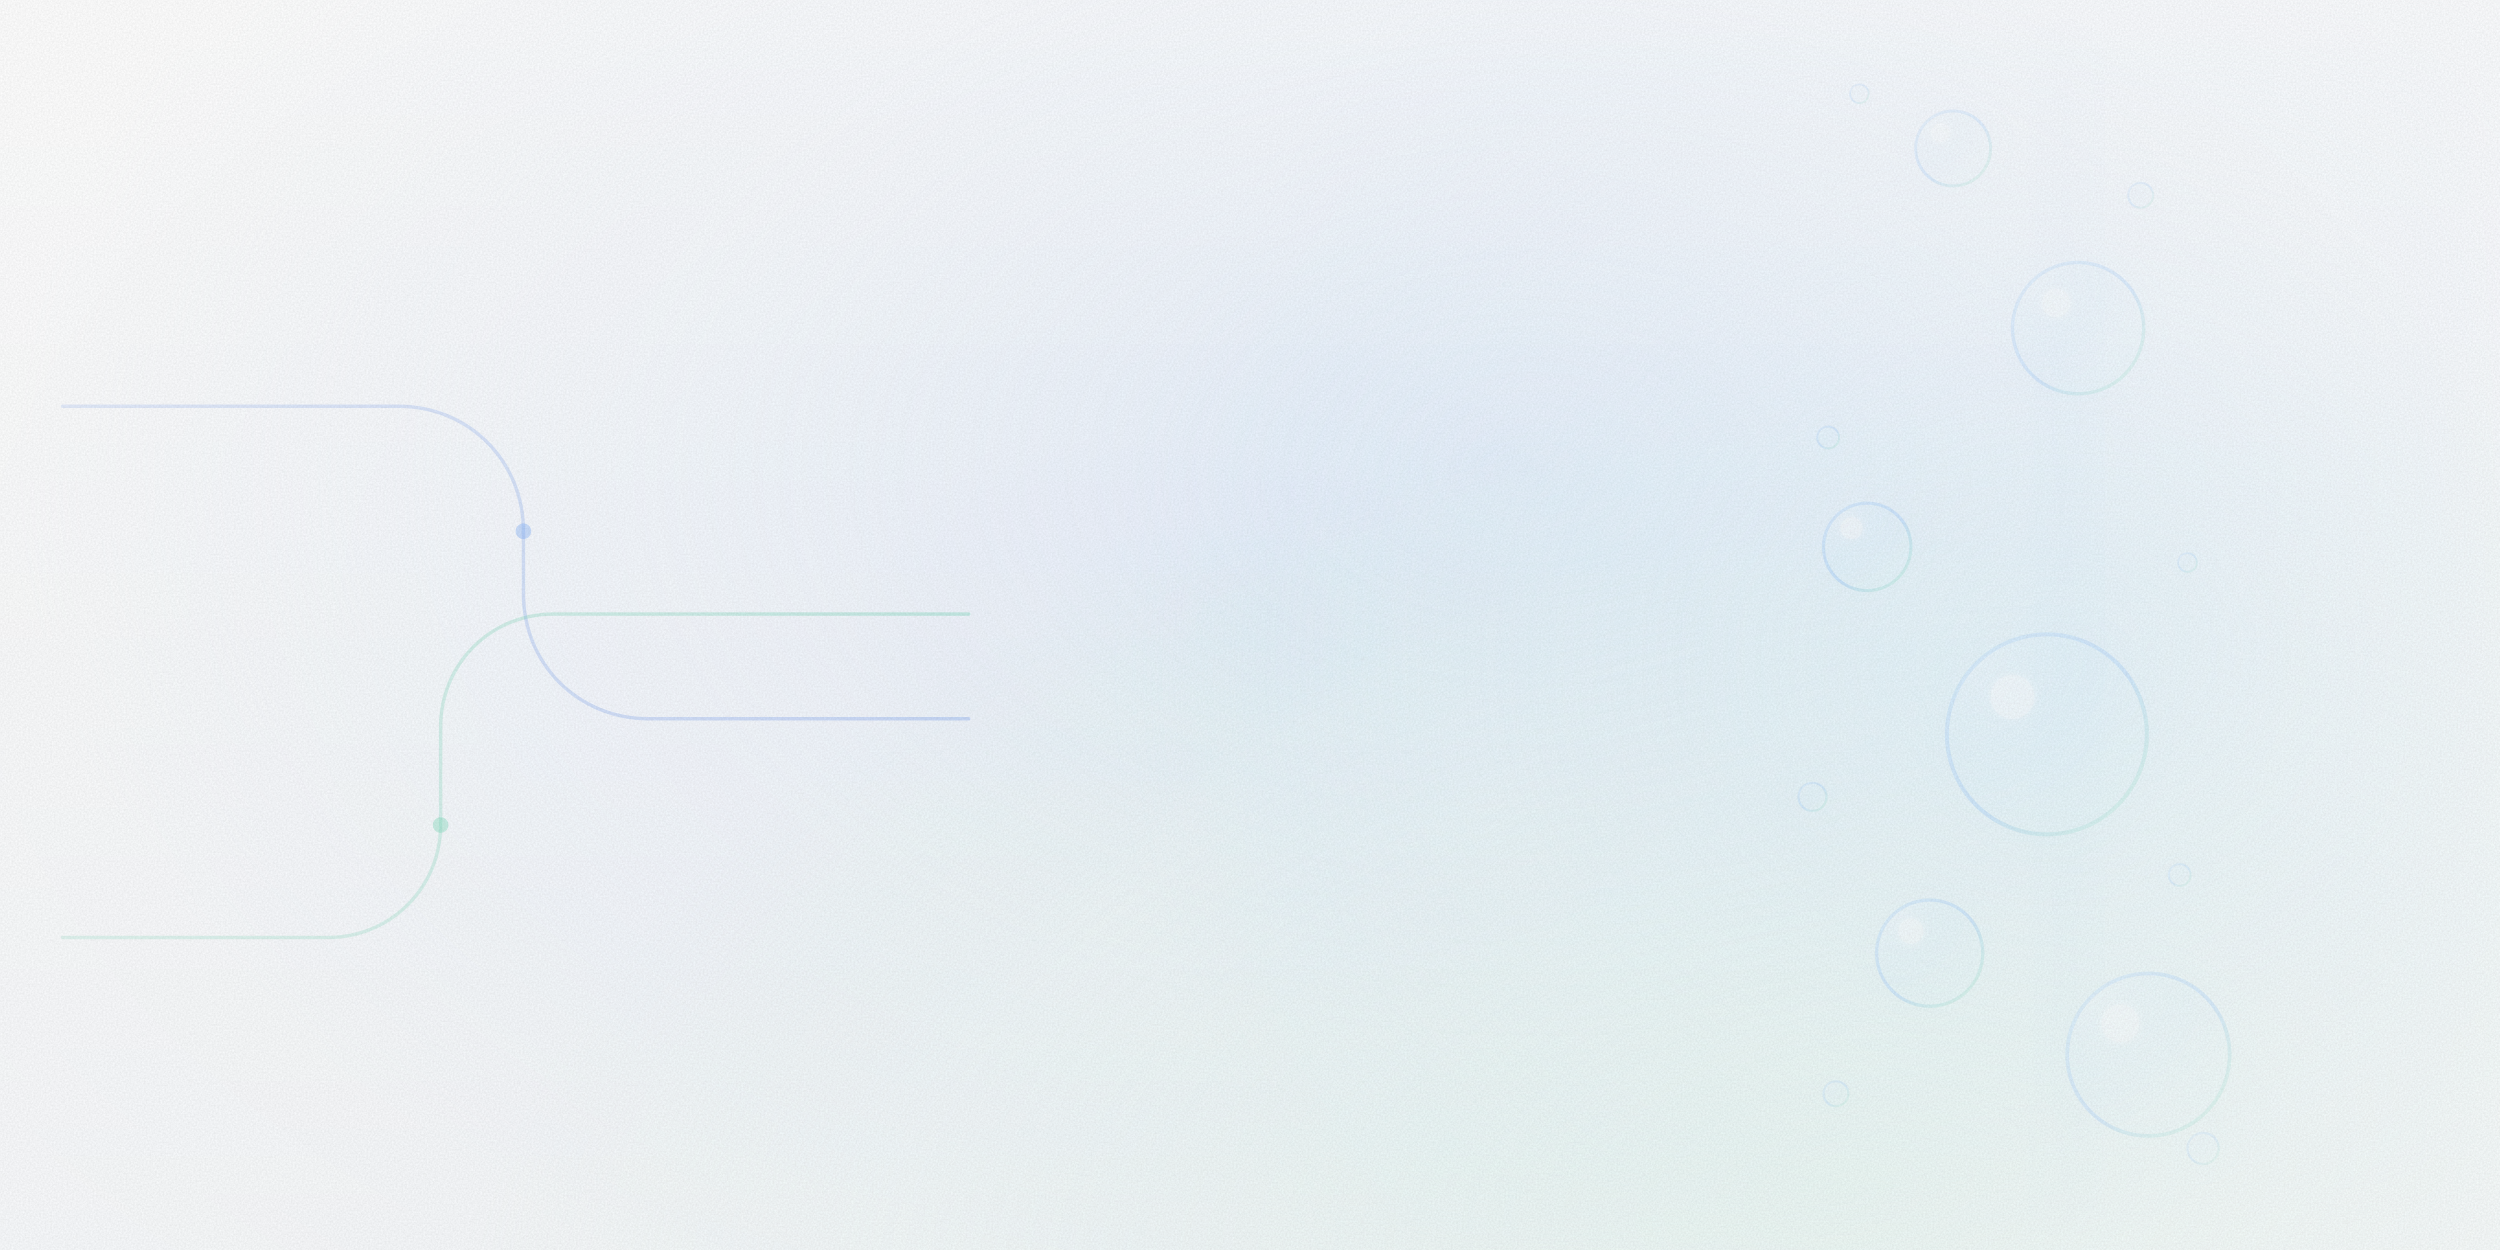
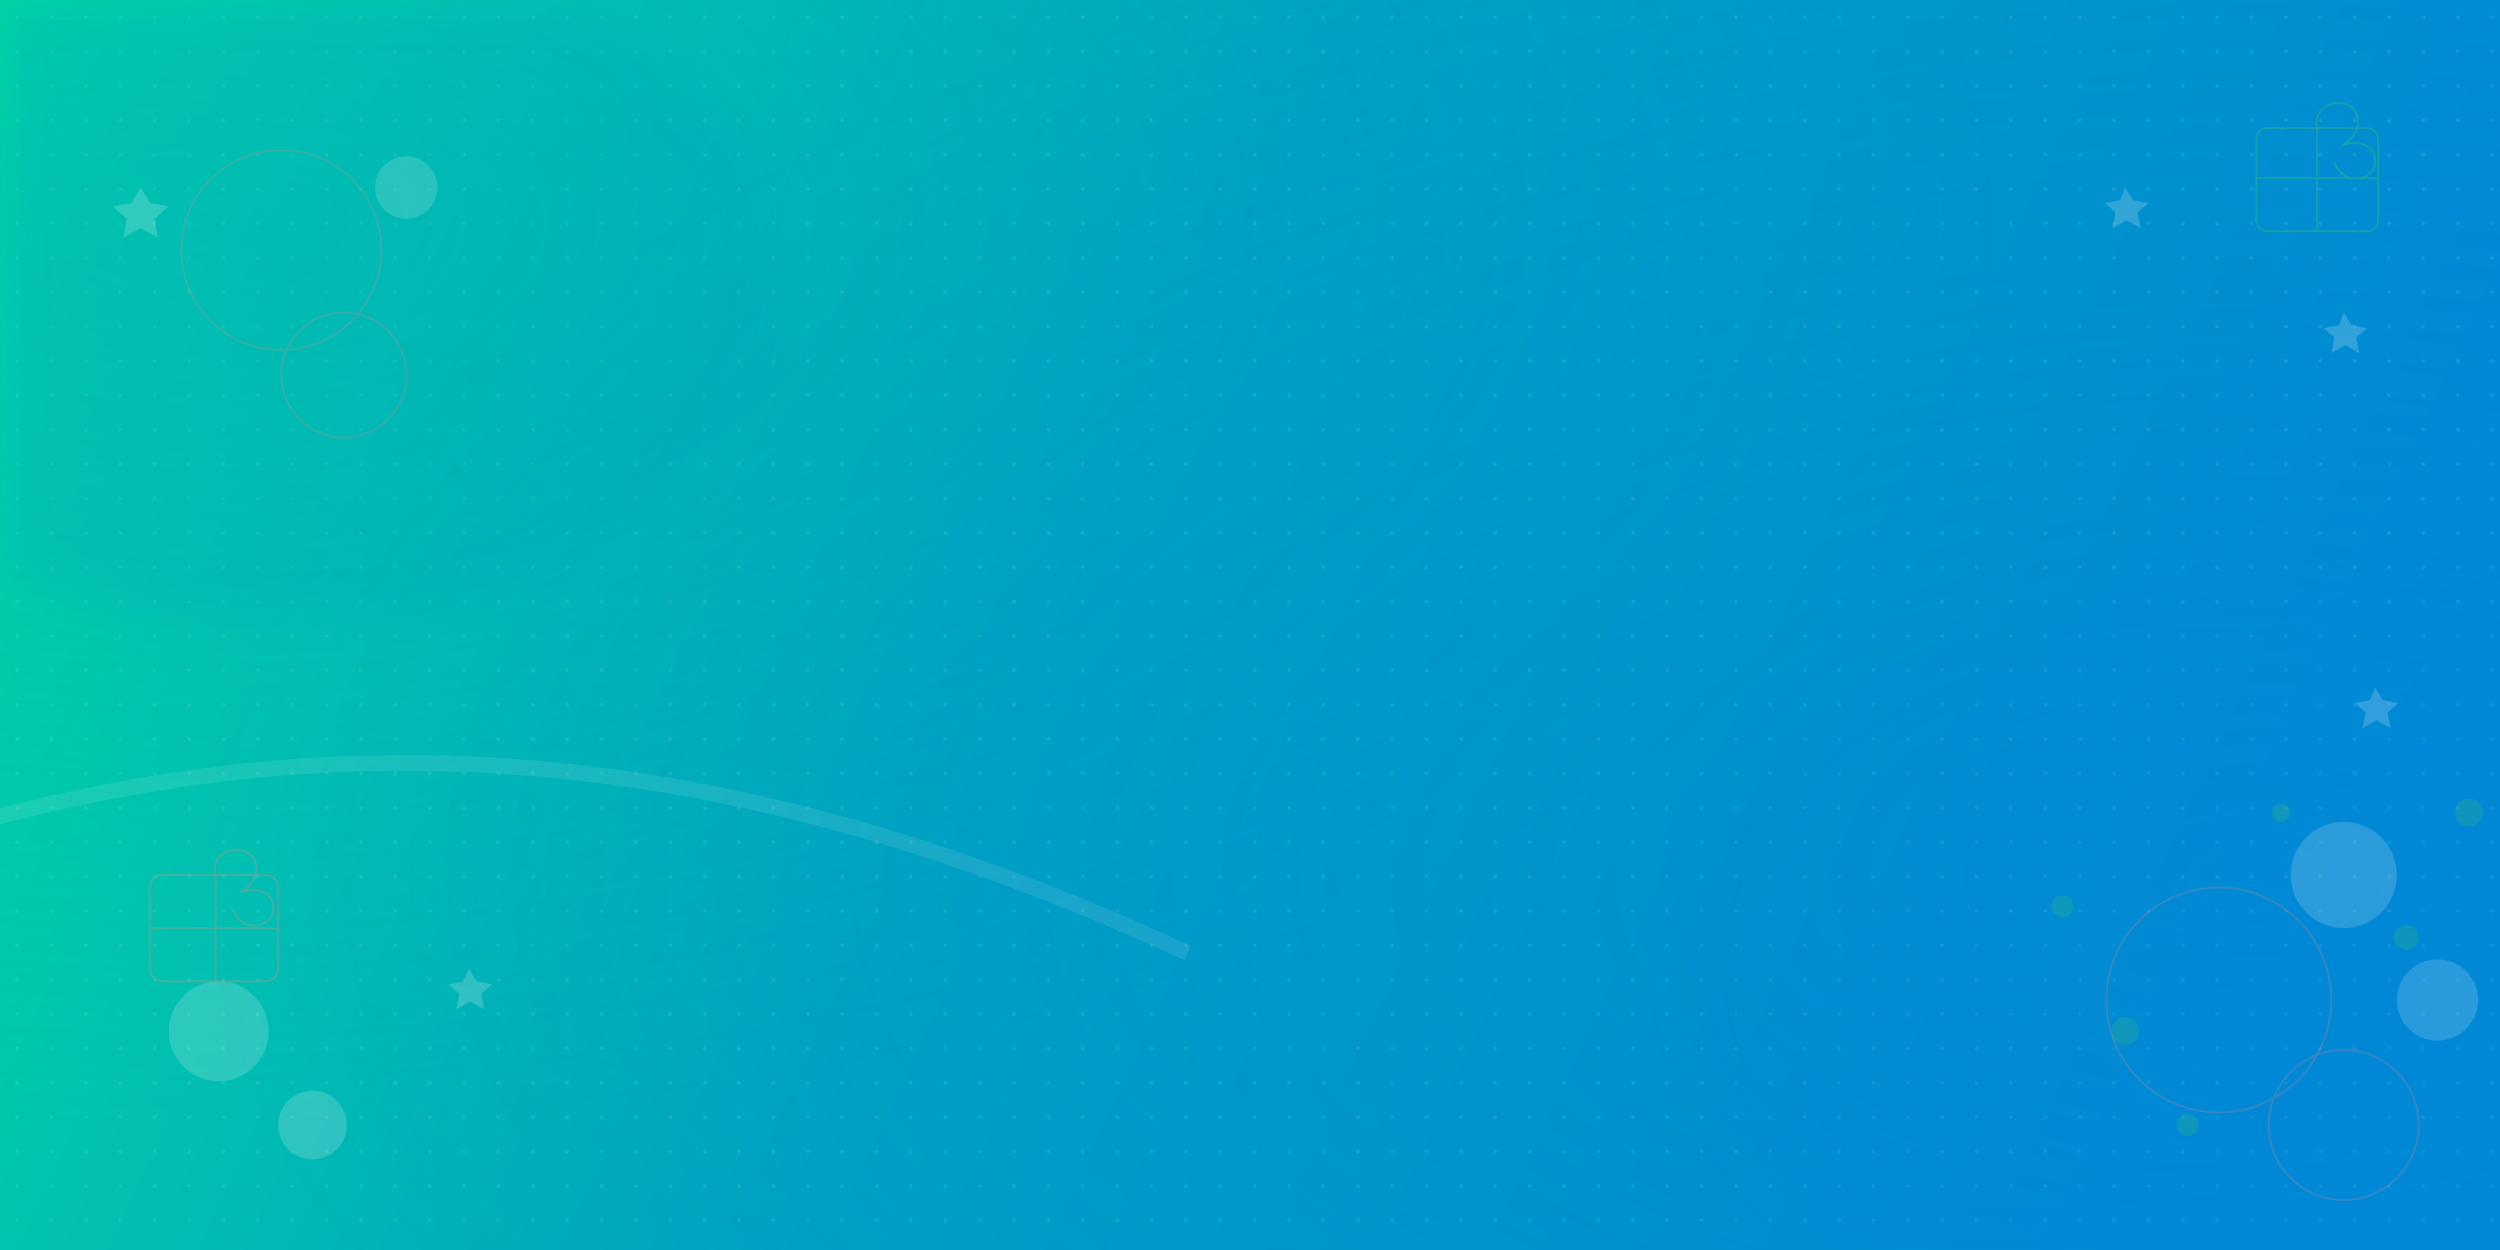
- <svg xmlns="http://www.w3.org/2000/svg" width="1600" height="800" viewBox="0 0 1600 800" preserveAspectRatio="xMidYMid slice" fill="none" role="img" aria-label="Unified light parallax background with bubbles rising on the right">
+ <svg xmlns="http://www.w3.org/2000/svg" width="1600" height="800" viewBox="0 0 1600 800" preserveAspectRatio="xMidYMid slice" fill="none" role="img" aria-label="Festive light parallax background with right-edge gifts and sparkles">
  <defs>
-     <linearGradient id="base" x1="0" y1="0" x2="0" y2="800" gradientUnits="userSpaceOnUse">
-       <stop offset="0" stop-color="#FFFFFF" />
-       <stop offset="0.55" stop-color="#F8FAFC" />
-       <stop offset="1" stop-color="#F1F5F9" />
+     <linearGradient id="bg" x1="0%" y1="0%" x2="100%" y2="0%" gradientUnits="userSpaceOnUse" gradientTransform="rotate(25 0.5 0.5)">
+       <stop offset="0%" stop-color="#00DE9F" />
+       <stop offset="50%" stop-color="#00A1C2" />
+       <stop offset="100%" stop-color="#0088D6" />
    </linearGradient>
-     <radialGradient id="washBlue" cx="0" cy="0" r="1" gradientUnits="userSpaceOnUse" gradientTransform="translate(980 300) scale(980 620)">
-       <stop offset="0" stop-color="#BFDBFE" stop-opacity="0.4" />
-       <stop offset="0.6" stop-color="#DBEAFE" stop-opacity="0.25" />
-       <stop offset="1" stop-color="#BFDBFE" stop-opacity="0" />
+     <radialGradient id="glowL" cx="0.08" cy="0.18" r="0.72">
+       <stop offset="0%" stop-color="#00A1C2" stop-opacity="0.26" />
+       <stop offset="100%" stop-color="#00A1C2" stop-opacity="0" />
    </radialGradient>
-     <radialGradient id="washGreen" cx="0" cy="0" r="1" gradientUnits="userSpaceOnUse" gradientTransform="translate(1180 760) rotate(-10) scale(900 520)">
-       <stop offset="0" stop-color="#BBF7D0" stop-opacity="0.3" />
-       <stop offset="0.7" stop-color="#DCFCE7" stop-opacity="0.15" />
-       <stop offset="1" stop-color="#BBF7D0" stop-opacity="0" />
+     <radialGradient id="glowR" cx="0.9" cy="0.7" r="0.82">
+       <stop offset="0%" stop-color="#0088D6" stop-opacity="0.24" />
+       <stop offset="100%" stop-color="#0088D6" stop-opacity="0" />
    </radialGradient>
-     <radialGradient id="columnGlowR" cx="0" cy="0" r="1" gradientUnits="userSpaceOnUse" gradientTransform="translate(1320 420) scale(720 620)">
-       <stop offset="0" stop-color="#BAE6FD" stop-opacity="0.3" />
-       <stop offset="0.55" stop-color="#E0F2FE" stop-opacity="0.15" />
-       <stop offset="1" stop-color="#BAE6FD" stop-opacity="0" />
-     </radialGradient>
-     <radialGradient id="bubbleFill" cx="0" cy="0" r="1" gradientUnits="objectBoundingBox">
-       <stop offset="0" stop-color="#FFFFFF" stop-opacity="0.5" />
-       <stop offset="0.35" stop-color="#E0F2FE" stop-opacity="0.4" />
-       <stop offset="1" stop-color="#BAE6FD" stop-opacity="0.05" />
-     </radialGradient>
-     <linearGradient id="bubbleStroke" x1="0" y1="0" x2="1" y2="1" gradientUnits="objectBoundingBox">
-       <stop offset="0" stop-color="#93C5FD" stop-opacity="0.4" />
-       <stop offset="0.55" stop-color="#60A5FA" stop-opacity="0.45" />
-       <stop offset="1" stop-color="#4ADE80" stop-opacity="0.25" />
-     </linearGradient>
-     <pattern id="microDots" width="30" height="30" patternUnits="userSpaceOnUse">
-       <circle cx="2" cy="2" r="1.1" fill="#1E293B" opacity="0.03" />
-       <circle cx="18" cy="12" r="0.9" fill="#1E293B" opacity="0.02" />
+     <pattern id="micro" width="22" height="22" patternUnits="userSpaceOnUse">
+       <circle cx="11" cy="11" r="1.2" fill="#F4F4F4" opacity="0.1" />
    </pattern>
-     <radialGradient id="vignette" cx="0" cy="0" r="1" gradientUnits="userSpaceOnUse" gradientTransform="translate(800 400) scale(980 600)">
-       <stop offset="0" stop-color="#FFFFFF" stop-opacity="0" />
-       <stop offset="1" stop-color="#FFFFFF" stop-opacity="0.6" />
-     </radialGradient>
-     <filter id="blur26" x="-50%" y="-50%" width="200%" height="200%" color-interpolation-filters="sRGB">
-       <feGaussianBlur stdDeviation="26" />
+     <filter id="blur14" x="-20%" y="-20%" width="140%" height="140%">
+       <feGaussianBlur stdDeviation="14" />
    </filter>
-     <filter id="bubbleSoft" x="-80%" y="-80%" width="260%" height="260%" color-interpolation-filters="sRGB">
-       <feGaussianBlur stdDeviation="2.2" result="b" />
-       <feMerge>
-         <feMergeNode in="b" />
-         <feMergeNode in="SourceGraphic" />
-       </feMerge>
-     </filter>
-     <filter id="glow" x="-80%" y="-80%" width="260%" height="260%" color-interpolation-filters="sRGB">
-       <feGaussianBlur stdDeviation="10" result="g" />
-       <feColorMatrix in="g" type="matrix" values="1 0 0 0 0                 0 1 0 0 0                 0 0 1 0 0                 0 0 0 0.25 0" result="ga" />
-       <feMerge>
-         <feMergeNode in="ga" />
-         <feMergeNode in="SourceGraphic" />
-       </feMerge>
-     </filter>
-     <filter id="grain" x="-20%" y="-20%" width="140%" height="140%">
-       <feTurbulence type="fractalNoise" baseFrequency="0.85" numOctaves="2" stitchTiles="stitch" result="n" />
-       <feColorMatrix type="matrix" in="n" values="0 0 0 0 0                 0 0 0 0 0                 0 0 0 0 0                 0 0 0 0.08 0" result="a" />
-       <feBlend in="SourceGraphic" in2="a" mode="overlay" />
+     <filter id="blur10" x="-20%" y="-20%" width="140%" height="140%">
+       <feGaussianBlur stdDeviation="12" />
    </filter>
  </defs>
-   <rect width="1600" height="800" fill="url(#base)" />
-   <rect width="1600" height="800" fill="url(#washBlue)" />
-   <rect width="1600" height="800" fill="url(#washGreen)" />
-   <rect width="1600" height="800" fill="url(#microDots)" opacity="0.6" />
-   <g id="parallax-back">
-     <ellipse cx="1320" cy="430" rx="560" ry="560" fill="url(#columnGlowR)" filter="url(#blur26)" />
-     <path d="M1330 840C1350 740 1300 650 1320 560C1340 470 1300 390 1315 300C1330 210 1300 150 1315 40" stroke="#38BDF8" stroke-opacity="0.10" stroke-width="12" filter="url(#blur26)" />
+   <rect width="1600" height="800" fill="url(#bg)" />
+   <rect width="1600" height="800" fill="url(#glowL)" />
+   <rect width="1600" height="800" fill="url(#glowR)" />
+   <rect width="1600" height="800" fill="url(#micro)" />
+   <g id="parallax-back" opacity="0.85">
+     <ellipse cx="180" cy="180" rx="320" ry="220" fill="#00A1C2" opacity="0.24" filter="url(#blur14)" />
+     <ellipse cx="1420" cy="620" rx="340" ry="240" fill="#0088D6" opacity="0.22" filter="url(#blur10)" />
+     <path d="M-60 540 C 220 450, 480 480, 760 610" fill="none" stroke="#F4F4F4" stroke-width="10" opacity="0.12" />
  </g>
-   <g id="parallax-bubbles" filter="url(#glow)">
-     <g transform="translate(1375 675)">
-       <circle cx="0" cy="0" r="52" fill="url(#bubbleFill)" opacity="0.78" />
-       <circle cx="0" cy="0" r="52" fill="none" stroke="url(#bubbleStroke)" stroke-width="2.4" opacity="0.70" />
-       <circle cx="-18" cy="-20" r="12" fill="#FFFFFF" opacity="0.4" filter="url(#bubbleSoft)" />
+   <g id="parallax-mid">
+     <g stroke="#FF8479" stroke-width="1.3" fill="none" opacity="0.2">
+       <circle cx="180" cy="160" r="64" />
+       <circle cx="220" cy="240" r="40" />
+       <circle cx="1420" cy="640" r="72" />
+       <circle cx="1500" cy="720" r="48" />
    </g>
-     <g transform="translate(1235 610)">
-       <circle cx="0" cy="0" r="34" fill="url(#bubbleFill)" opacity="0.82" />
-       <circle cx="0" cy="0" r="34" fill="none" stroke="url(#bubbleStroke)" stroke-width="2.1" opacity="0.70" />
-       <circle cx="-12" cy="-14" r="8" fill="#FFFFFF" opacity="0.4" filter="url(#bubbleSoft)" />
-     </g>
-     <g transform="translate(1310 470)">
-       <circle cx="0" cy="0" r="64" fill="url(#bubbleFill)" opacity="0.70" />
-       <circle cx="0" cy="0" r="64" fill="none" stroke="url(#bubbleStroke)" stroke-width="2.6" opacity="0.65" />
-       <circle cx="-22" cy="-24" r="14" fill="#FFFFFF" opacity="0.4" filter="url(#bubbleSoft)" />
-     </g>
-     <g transform="translate(1195 350)">
-       <circle cx="0" cy="0" r="28" fill="url(#bubbleFill)" opacity="0.80" />
-       <circle cx="0" cy="0" r="28" fill="none" stroke="url(#bubbleStroke)" stroke-width="2.0" opacity="0.68" />
-       <circle cx="-10" cy="-12" r="7" fill="#FFFFFF" opacity="0.4" filter="url(#bubbleSoft)" />
-     </g>
-     <g transform="translate(1330 210)">
-       <circle cx="0" cy="0" r="42" fill="url(#bubbleFill)" opacity="0.72" />
-       <circle cx="0" cy="0" r="42" fill="none" stroke="url(#bubbleStroke)" stroke-width="2.2" opacity="0.62" />
-       <circle cx="-14" cy="-16" r="9" fill="#FFFFFF" opacity="0.4" filter="url(#bubbleSoft)" />
-     </g>
-     <g transform="translate(1250 95)">
-       <circle cx="0" cy="0" r="24" fill="url(#bubbleFill)" opacity="0.72" />
-       <circle cx="0" cy="0" r="24" fill="none" stroke="url(#bubbleStroke)" stroke-width="1.9" opacity="0.60" />
-       <circle cx="-8" cy="-10" r="6" fill="#FFFFFF" opacity="0.4" filter="url(#bubbleSoft)" />
-     </g>
-     <g opacity="0.75">
-       <g transform="translate(1410 735)">
-         <circle cx="0" cy="0" r="10" fill="url(#bubbleFill)" />
-         <circle cx="0" cy="0" r="10" fill="none" stroke="url(#bubbleStroke)" stroke-width="1.5" opacity="0.7" />
-       </g>
-       <g transform="translate(1175 700)">
-         <circle cx="0" cy="0" r="8" fill="url(#bubbleFill)" />
-         <circle cx="0" cy="0" r="8" fill="none" stroke="url(#bubbleStroke)" stroke-width="1.4" opacity="0.7" />
-       </g>
-       <g transform="translate(1395 560)">
-         <circle cx="0" cy="0" r="7" fill="url(#bubbleFill)" />
-         <circle cx="0" cy="0" r="7" fill="none" stroke="url(#bubbleStroke)" stroke-width="1.3" opacity="0.7" />
-       </g>
-       <g transform="translate(1160 510)">
-         <circle cx="0" cy="0" r="9" fill="url(#bubbleFill)" />
-         <circle cx="0" cy="0" r="9" fill="none" stroke="url(#bubbleStroke)" stroke-width="1.4" opacity="0.7" />
-       </g>
-       <g transform="translate(1400 360)">
-         <circle cx="0" cy="0" r="6" fill="url(#bubbleFill)" />
-         <circle cx="0" cy="0" r="6" fill="none" stroke="url(#bubbleStroke)" stroke-width="1.2" opacity="0.7" />
-       </g>
-       <g transform="translate(1170 280)">
-         <circle cx="0" cy="0" r="7" fill="url(#bubbleFill)" />
-         <circle cx="0" cy="0" r="7" fill="none" stroke="url(#bubbleStroke)" stroke-width="1.3" opacity="0.7" />
-       </g>
-       <g transform="translate(1370 125)">
-         <circle cx="0" cy="0" r="8" fill="url(#bubbleFill)" />
-         <circle cx="0" cy="0" r="8" fill="none" stroke="url(#bubbleStroke)" stroke-width="1.4" opacity="0.7" />
-       </g>
-       <g transform="translate(1190 60)">
-         <circle cx="0" cy="0" r="6" fill="url(#bubbleFill)" />
-         <circle cx="0" cy="0" r="6" fill="none" stroke="url(#bubbleStroke)" stroke-width="1.2" opacity="0.7" />
-       </g>
+     <g fill="#F4F4F4">
+       <circle cx="1500" cy="560" r="34" opacity="0.18" />
+       <circle cx="1560" cy="640" r="26" opacity="0.17" />
+       <circle cx="140" cy="660" r="32" opacity="0.18" />
+       <circle cx="200" cy="720" r="22" opacity="0.19" />
+       <circle cx="260" cy="120" r="20" opacity="0.17" />
    </g>
  </g>
-   <g id="parallax-front" opacity="0.9">
-     <path d="M40 260H255C300 260 335 295 335 340V380C335 425 370 460 415 460H620" stroke="#2563EB" stroke-opacity="0.25" stroke-width="2.2" stroke-linecap="round" />
-     <path d="M40 600H210C250 600 282 568 282 528V465C282 425 314 393 354 393H620" stroke="#10B981" stroke-opacity="0.25" stroke-width="2.2" stroke-linecap="round" />
-     <circle cx="335" cy="340" r="5" fill="#3B82F6" opacity="0.4" />
-     <circle cx="282" cy="528" r="5" fill="#10B981" opacity="0.35" />
-   </g>
-   <rect width="1600" height="800" fill="url(#vignette)" />
-   <g filter="url(#grain)">
-     <rect width="1600" height="800" fill="transparent" />
+   <g id="parallax-front">
+     <g fill="#F4F4F4" opacity="0.2">
+       <path d="M90 120 l6 10 12 2-9 8 2 12-11-6-11 6 2-12-9-8 12-2z" />
+       <path d="M300 620 l5 8 10 2-7 6 2 10-9-5-9 5 2-10-7-6 10-2z" />
+       <path d="M1500 200 l5 8 10 2-7 6 2 10-9-5-9 5 2-10-7-6 10-2z" />
+       <path d="M1360 120 l5 8 10 2-7 6 2 10-9-5-9 5 2-10-7-6 10-2z" />
+       <path d="M1520 440 l5 8 10 2-7 6 2 10-9-5-9 5 2-10-7-6 10-2z" />
+     </g>
+     <g stroke="#5BDB3B" stroke-width="1.25" fill="none" opacity="0.24">
+       <rect x="1444" y="82" width="78" height="66" rx="7" />
+       <path d="M1444 114h78" />
+       <path d="M1483 82v66" />
+       <path d="M1483 82c-4-18 24-22 26-6 1 6-3 13-10 17 7-3 20-2 21 9 1 14-20 18-26 2" />
+     </g>
+     <g stroke="#FF8479" stroke-width="1.35" fill="none" opacity="0.26">
+       <rect x="96" y="560" width="82" height="68" rx="8" />
+       <path d="M96 594h82" />
+       <path d="M138 560v68" />
+       <path d="M138 560c-5-18 24-22 26-6 1 6-3 13-10 17 7-3 20-2 21 9 1 14-20 18-26 2" />
+     </g>
+     <g fill="#5BDB3B" opacity="0.16">
+       <circle cx="1320" cy="580" r="7" />
+       <circle cx="1360" cy="660" r="9" />
+       <circle cx="1460" cy="520" r="6" />
+       <circle cx="1540" cy="600" r="8" />
+       <circle cx="1580" cy="520" r="9" />
+       <circle cx="1400" cy="720" r="7" />
+     </g>
  </g>
</svg>
